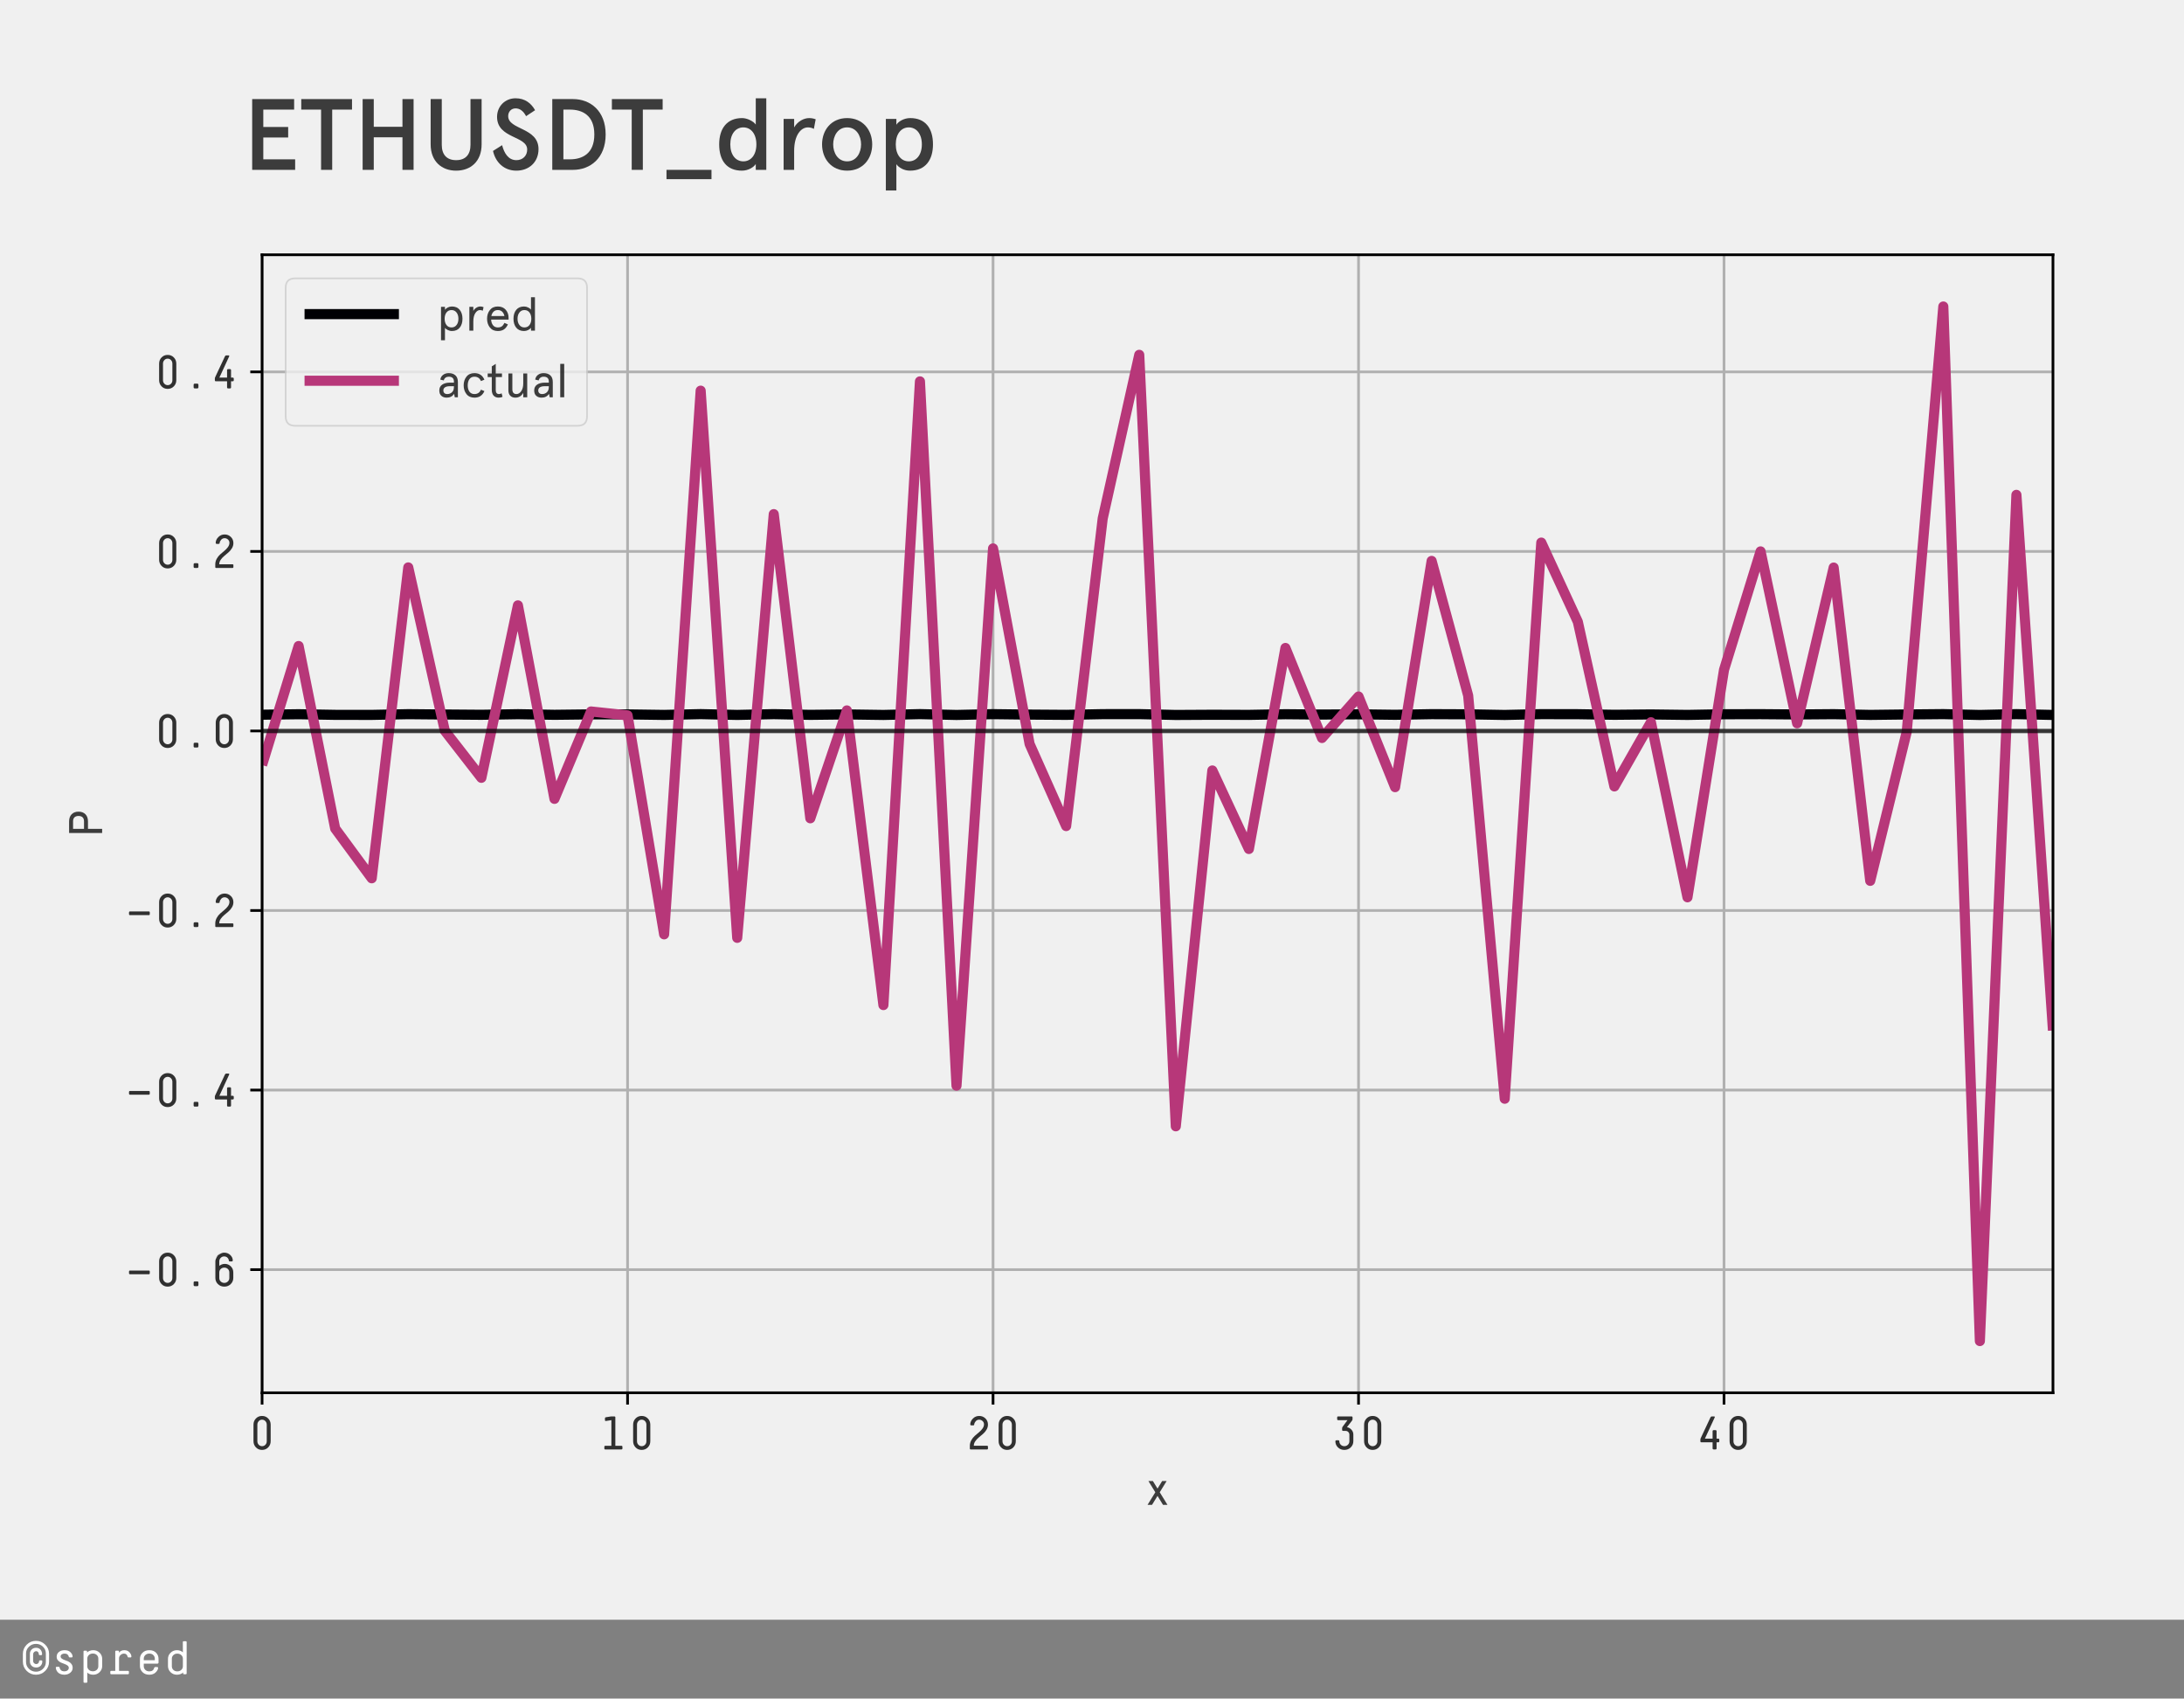
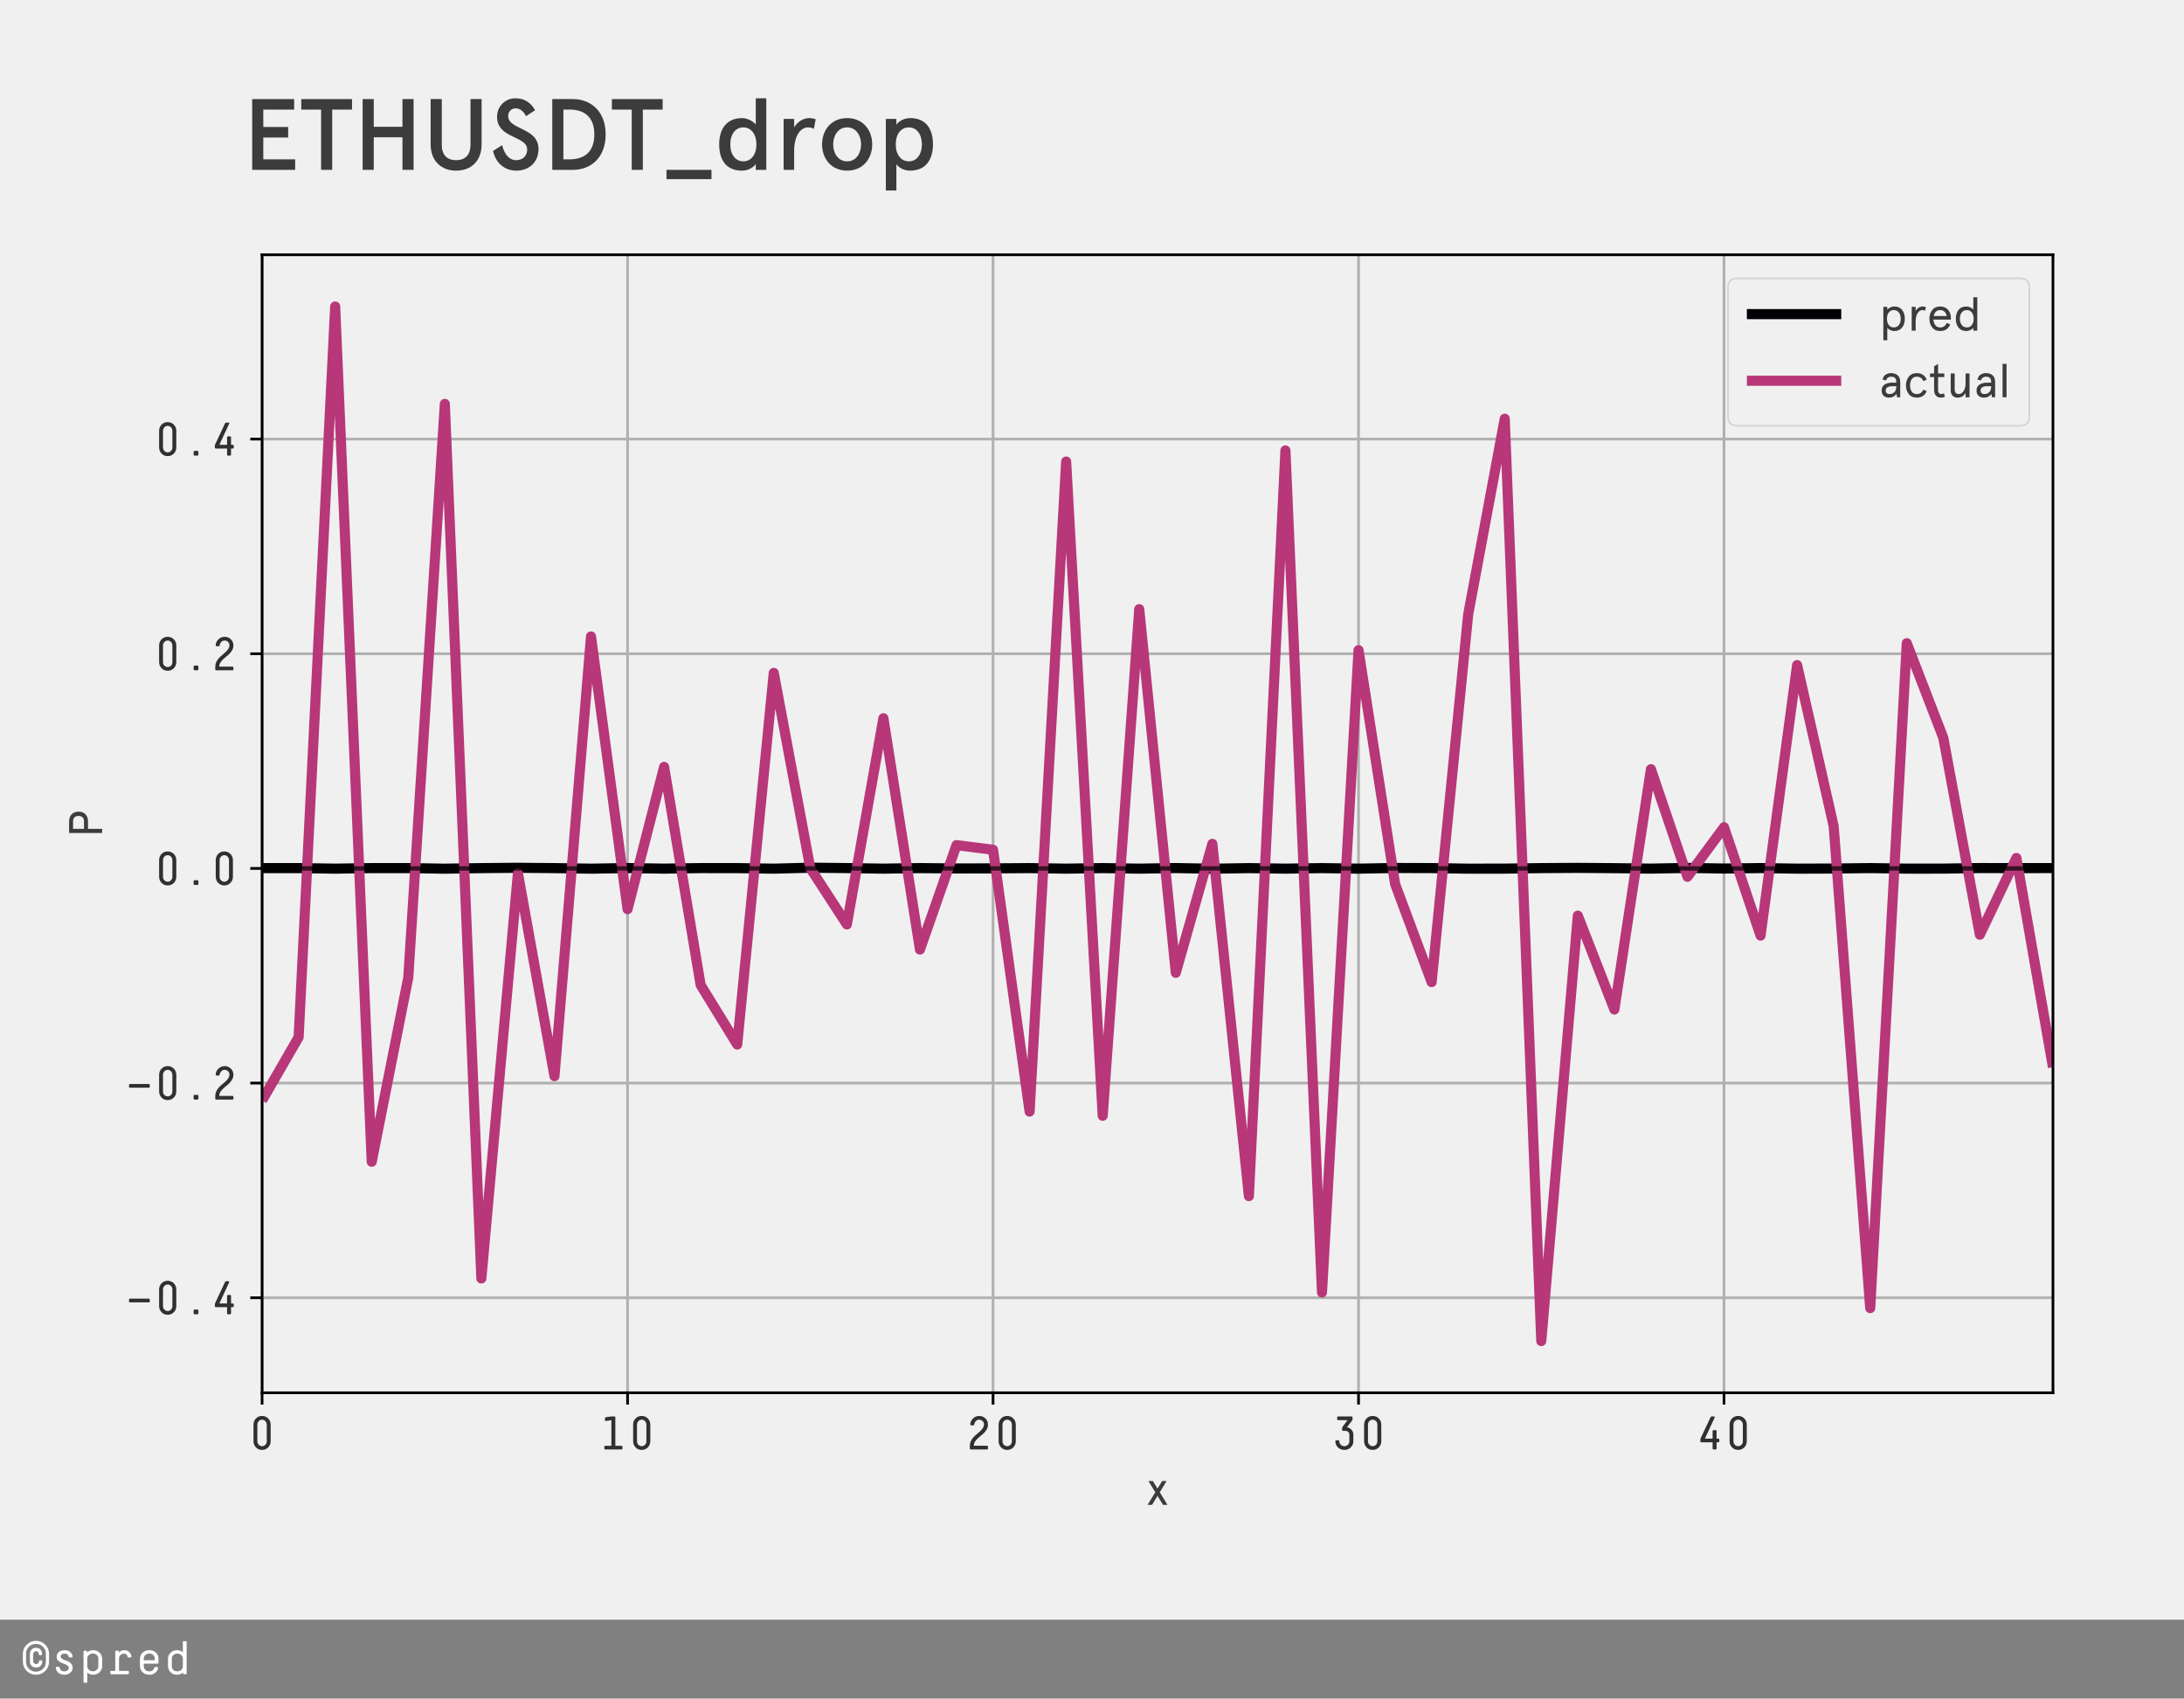
<svg xmlns="http://www.w3.org/2000/svg" xmlns:xlink="http://www.w3.org/1999/xlink" height="504pt" version="1.1" viewBox="0 0 648 504" width="648pt">
  <defs>
    <style type="text/css">
*{stroke-linecap:butt;stroke-linejoin:round;}
  </style>
  </defs>
  <g id="figure_1">
    <g id="patch_1">
      <path d="M 0 504  L 648 504  L 648 0  L 0 0  z " style="fill:#f0f0f0;" />
    </g>
    <g id="axes_1">
      <g id="patch_2">
        <path d="M 77.76 413.28  L 609.12 413.28  L 609.12 75.6  L 77.76 75.6  z " style="fill:#f0f0f0;" />
      </g>
      <g id="matplotlib.axis_1">
        <g id="xtick_1">
          <g id="line2d_1">
-             <path clip-path="url(#p28309e5e20)" d="M 77.76 413.28  L 77.76 75.6  " style="fill:none;stroke:#b0b0b0;stroke-linecap:square;stroke-width:0.8;" />
+             <path clip-path="url(#pb9cf8cd71c)" d="M 77.76 413.28  L 77.76 75.6  " style="fill:none;stroke:#b0b0b0;stroke-linecap:square;stroke-width:0.8;" />
          </g>
          <g id="line2d_2">
            <defs>
-               <path d="M 0 0  L 0 3.5  " id="m9f9076a6ee" style="stroke:#000000;stroke-width:0.8;" />
-             </defs>
-             <g>
-               <use style="stroke:#000000;stroke-width:0.8;" x="77.76" xlink:href="#m9f9076a6ee" y="413.28" />
+               <path d="M 0 0  L 0 3.5  " id="m54dac45109" style="stroke:#000000;stroke-width:0.8;" />
+             </defs>
+             <g>
+               <use style="stroke:#000000;stroke-width:0.8;" x="77.76" xlink:href="#m54dac45109" y="413.28" />
            </g>
          </g>
          <g id="text_1">
            <defs>
              <path d="M 48.203 52.594  L 48.203 17.406  Q 48.203 9.703 42.953 4.344  Q 37.703 -1 29.891 -1  Q 22.094 -1 16.938 4.391  Q 11.797 9.797 11.797 17.5  L 11.797 52.594  Q 11.797 60.297 16.938 65.641  Q 22.094 71 29.891 71  Q 37.703 71 42.953 65.641  Q 48.203 60.297 48.203 52.594  z M 39.906 17.297  L 39.906 52.5  Q 39.906 56.906 37 60  Q 34.094 63.094 29.906 63.094  Q 25.797 63.094 22.891 60  Q 20 56.906 20 52.5  L 20 17.406  Q 20 13 22.891 9.953  Q 25.797 6.906 30 6.906  Q 34.094 6.906 37 9.906  Q 39.906 12.906 39.906 17.297  z " id="DecimaMonoPro-48" />
            </defs>
            <g style="fill:#303030;" transform="translate(73.56 430.0931)scale(0.14 -0.14)">
              <use xlink:href="#DecimaMonoPro-48" />
            </g>
          </g>
        </g>
        <g id="xtick_2">
          <g id="line2d_3">
-             <path clip-path="url(#p28309e5e20)" d="M 186.201 413.28  L 186.201 75.6  " style="fill:none;stroke:#b0b0b0;stroke-linecap:square;stroke-width:0.8;" />
+             <path clip-path="url(#pb9cf8cd71c)" d="M 186.201 413.28  L 186.201 75.6  " style="fill:none;stroke:#b0b0b0;stroke-linecap:square;stroke-width:0.8;" />
          </g>
          <g id="line2d_4">
            <g>
-               <use style="stroke:#000000;stroke-width:0.8;" x="186.201" xlink:href="#m9f9076a6ee" y="413.28" />
+               <use style="stroke:#000000;stroke-width:0.8;" x="186.201" xlink:href="#m54dac45109" y="413.28" />
            </g>
          </g>
          <g id="text_2">
            <defs>
              <path d="M 13.906 68.203  L 25.203 70  L 32.297 70  Q 33 70 33.547 69.5  Q 34.094 69 34.094 68.203  L 34.094 7.703  L 47.297 7.703  Q 48 7.703 48.547 7.141  Q 49.094 6.594 49.094 5.906  L 49.094 1.797  Q 49.094 1 48.547 0.5  Q 48 0 47.297 0  L 12.594 0  Q 11.797 0 11.297 0.5  Q 10.797 1 10.797 1.797  L 10.797 5.906  Q 10.797 6.594 11.297 7.141  Q 11.797 7.703 12.594 7.703  L 25.703 7.703  L 25.703 62.094  L 14.703 60.406  L 14.406 60.406  Q 14 60.297 13.5 60.297  Q 12.094 60.297 12.094 62.094  L 12.094 66.297  Q 12.094 67.797 13.906 68.203  z " id="DecimaMonoPro-49" />
            </defs>
            <g style="fill:#303030;" transform="translate(177.8008 430.0931)scale(0.14 -0.14)">
              <use xlink:href="#DecimaMonoPro-49" />
              <use x="60" xlink:href="#DecimaMonoPro-48" />
            </g>
          </g>
        </g>
        <g id="xtick_3">
          <g id="line2d_5">
-             <path clip-path="url(#p28309e5e20)" d="M 294.642 413.28  L 294.642 75.6  " style="fill:none;stroke:#b0b0b0;stroke-linecap:square;stroke-width:0.8;" />
+             <path clip-path="url(#pb9cf8cd71c)" d="M 294.642 413.28  L 294.642 75.6  " style="fill:none;stroke:#b0b0b0;stroke-linecap:square;stroke-width:0.8;" />
          </g>
          <g id="line2d_6">
            <g>
-               <use style="stroke:#000000;stroke-width:0.8;" x="294.642" xlink:href="#m9f9076a6ee" y="413.28" />
+               <use style="stroke:#000000;stroke-width:0.8;" x="294.642" xlink:href="#m54dac45109" y="413.28" />
            </g>
          </g>
          <g id="text_3">
            <defs>
              <path d="M 11.703 53  Q 11.703 59.703 17.203 65.344  Q 22.703 71 30.594 71  Q 38.406 71 43.797 65.75  Q 49.203 60.5 49.203 52.703  Q 49.203 46.906 46.094 41.75  Q 43 36.594 38.594 32.844  Q 34.203 29.094 29.797 25.438  Q 25.406 21.797 22.297 17.297  Q 19.203 12.797 19.203 7.797  L 47.406 7.797  Q 48.203 7.797 48.703 7.297  Q 49.203 6.797 49.203 6  L 49.203 1.797  Q 49.203 1 48.703 0.5  Q 48.203 0 47.406 0  L 12.594 0  Q 11.797 0 11.297 0.5  Q 10.797 1 10.797 1.797  L 10.797 7.297  Q 10.797 13.906 13.891 19.453  Q 17 25 21.391 28.891  Q 25.797 32.797 30.188 36.391  Q 34.594 40 37.688 44.297  Q 40.797 48.594 40.797 53.297  Q 40.797 57.406 37.75 60.25  Q 34.703 63.094 30.5 63.094  Q 26.094 63.094 23.188 59.688  Q 20.297 56.297 20.094 53  Q 19.906 51 17.797 51  L 14 51  Q 12.906 51 12.297 51.594  Q 11.703 52.203 11.703 53  z " id="DecimaMonoPro-50" />
            </defs>
            <g style="fill:#303030;" transform="translate(286.2416 430.0931)scale(0.14 -0.14)">
              <use xlink:href="#DecimaMonoPro-50" />
              <use x="60" xlink:href="#DecimaMonoPro-48" />
            </g>
          </g>
        </g>
        <g id="xtick_4">
          <g id="line2d_7">
-             <path clip-path="url(#p28309e5e20)" d="M 403.082 413.28  L 403.082 75.6  " style="fill:none;stroke:#b0b0b0;stroke-linecap:square;stroke-width:0.8;" />
+             <path clip-path="url(#pb9cf8cd71c)" d="M 403.082 413.28  L 403.082 75.6  " style="fill:none;stroke:#b0b0b0;stroke-linecap:square;stroke-width:0.8;" />
          </g>
          <g id="line2d_8">
            <g>
-               <use style="stroke:#000000;stroke-width:0.8;" x="403.082" xlink:href="#m9f9076a6ee" y="413.28" />
+               <use style="stroke:#000000;stroke-width:0.8;" x="403.082" xlink:href="#m54dac45109" y="413.28" />
            </g>
          </g>
          <g id="text_4">
            <defs>
              <path d="M 46.203 61.094  L 35.406 47.094  Q 40.797 46.406 44.891 41.953  Q 49 37.5 49 31.5  L 49 17.5  Q 49 9.797 43.5 4.391  Q 38 -1 30 -1  Q 21.797 -1 16.344 4.344  Q 10.906 9.703 10.906 17.406  Q 10.906 18.203 11.5 18.797  Q 12.094 19.406 13.203 19.406  L 17 19.406  Q 19.094 19.406 19.297 17.406  Q 19.297 13 22.391 9.953  Q 25.5 6.906 30 6.906  Q 34.406 6.906 37.5 9.953  Q 40.594 13 40.594 17.406  L 40.594 31.406  Q 40.594 34.594 38.297 36.938  Q 36 39.297 32.703 39.297  L 27.406 39.297  Q 25.203 39.297 25.203 41.594  L 25.203 45  Q 25.203 46.703 26.297 48.203  L 36.594 62.094  L 16.906 62.094  Q 14.703 62.094 14.703 64.406  L 14.703 67.703  Q 14.703 70 16.906 70  L 45.094 70  Q 47.297 70 47.297 67.703  L 47.297 64.297  Q 47.297 62.594 46.203 61.094  z " id="DecimaMonoPro-51" />
            </defs>
            <g style="fill:#303030;" transform="translate(394.6824 430.0931)scale(0.14 -0.14)">
              <use xlink:href="#DecimaMonoPro-51" />
              <use x="60" xlink:href="#DecimaMonoPro-48" />
            </g>
          </g>
        </g>
        <g id="xtick_5">
          <g id="line2d_9">
-             <path clip-path="url(#p28309e5e20)" d="M 511.523 413.28  L 511.523 75.6  " style="fill:none;stroke:#b0b0b0;stroke-linecap:square;stroke-width:0.8;" />
+             <path clip-path="url(#pb9cf8cd71c)" d="M 511.523 413.28  L 511.523 75.6  " style="fill:none;stroke:#b0b0b0;stroke-linecap:square;stroke-width:0.8;" />
          </g>
          <g id="line2d_10">
            <g>
-               <use style="stroke:#000000;stroke-width:0.8;" x="511.523" xlink:href="#m9f9076a6ee" y="413.28" />
+               <use style="stroke:#000000;stroke-width:0.8;" x="511.523" xlink:href="#m54dac45109" y="413.28" />
            </g>
          </g>
          <g id="text_5">
            <defs>
              <path d="M 40.094 67.5  L 19.5 22.906  L 35.797 22.906  L 35.797 38.906  Q 35.797 39.703 36.391 40.297  Q 37 40.906 38.094 40.906  L 42.203 40.906  Q 43 40.906 43.594 40.25  Q 44.203 39.594 44.203 38.906  L 44.203 22.906  L 48 22.906  Q 48.797 22.906 49.391 22.297  Q 50 21.703 50 20.594  L 50 17.406  Q 50 16.297 49.391 15.688  Q 48.797 15.094 48 15.094  L 44.203 15.094  L 44.203 2  Q 44.203 1.203 43.594 0.594  Q 43 0 42.203 0  L 38.094 0  Q 37 0 36.391 0.594  Q 35.797 1.203 35.797 2  L 35.797 15.094  L 12.094 15.094  Q 9.906 15.094 9.906 17.406  L 9.906 21.297  Q 9.906 22.5 11 24.703  L 31.297 68  Q 32.297 70 34 70  L 38.797 70  Q 40.5 70 40.5 68.797  Q 40.5 68.5 40.094 67.5  z " id="DecimaMonoPro-52" />
            </defs>
            <g style="fill:#303030;" transform="translate(503.1233 430.0931)scale(0.14 -0.14)">
              <use xlink:href="#DecimaMonoPro-52" />
              <use x="60" xlink:href="#DecimaMonoPro-48" />
            </g>
          </g>
        </g>
        <g id="text_6">
          <defs>
            <path d="M 3.594 50.406  L 13.094 50.406  L 22.906 34.406  L 32.703 50.406  L 42.203 50.406  L 27.594 26.594  L 44 0  L 34.5 0  L 22.906 18.906  L 11.297 0  L 1.797 0  L 18.203 26.594  z " id="Apercu-120" />
          </defs>
          <g style="opacity:0.75;" transform="translate(340.2342 446.5247)scale(0.14 -0.14)">
            <use xlink:href="#Apercu-120" />
          </g>
        </g>
      </g>
      <g id="matplotlib.axis_2">
        <g id="ytick_1">
          <g id="line2d_11">
-             <path clip-path="url(#p28309e5e20)" d="M 77.76 376.733  L 609.12 376.733  " style="fill:none;stroke:#b0b0b0;stroke-linecap:square;stroke-width:0.8;" />
+             <path clip-path="url(#pb9cf8cd71c)" d="M 77.76 385.079  L 609.12 385.079  " style="fill:none;stroke:#b0b0b0;stroke-linecap:square;stroke-width:0.8;" />
          </g>
          <g id="line2d_12">
            <defs>
-               <path d="M 0 0  L -3.5 0  " id="m97fcefe514" style="stroke:#000000;stroke-width:0.8;" />
-             </defs>
-             <g>
-               <use style="stroke:#000000;stroke-width:0.8;" x="77.76" xlink:href="#m97fcefe514" y="376.733" />
+               <path d="M 0 0  L -3.5 0  " id="mb2671eb102" style="stroke:#000000;stroke-width:0.8;" />
+             </defs>
+             <g>
+               <use style="stroke:#000000;stroke-width:0.8;" x="77.76" xlink:href="#mb2671eb102" y="385.079" />
            </g>
          </g>
          <g id="text_7">
            <defs>
              <path d="M 50.203 25.297  L 9.797 25.297  Q 9 25.297 8.5 25.844  Q 8 26.406 8 27.094  L 8 31.297  Q 8 32 8.5 32.547  Q 9 33.094 9.797 33.094  L 50.203 33.094  Q 51 33.094 51.5 32.547  Q 52 32 52 31.297  L 52 27.094  Q 52 26.406 51.5 25.844  Q 51 25.297 50.203 25.297  z " id="DecimaMonoPro-8722" />
              <path d="M 35.094 7.5  L 35.094 2.594  Q 35.094 0 32.5 0  L 27.5 0  Q 24.906 0 24.906 2.594  L 24.906 7.5  Q 24.906 10.094 27.5 10.094  L 32.5 10.094  Q 35.094 10.094 35.094 7.5  z " id="DecimaMonoPro-46" />
-               <path d="M 11 60.203  Q 21.594 71 29.5 71  Q 37.406 71 42.656 65.953  Q 47.906 60.906 47.906 54.406  Q 47.906 53.594 47.297 53  Q 46.703 52.406 45.594 52.406  L 41.797 52.406  Q 39.703 52.406 39.5 54.406  Q 39.297 57.594 36.641 60.297  Q 34 63 29.5 63  Q 25.203 63 22.25 59.891  Q 19.297 56.797 19.297 52.406  L 19.297 42.797  Q 19.703 43.297 20.594 44.047  Q 21.5 44.797 24.547 46  Q 27.594 47.203 31 47.203  Q 38.406 47.203 43.703 42  Q 49 36.797 49 28.906  L 49 17.5  Q 49 9.797 43.547 4.391  Q 38.094 -1 30 -1  Q 21.906 -1 16.453 4.344  Q 11 9.703 11 17.406  L 11 52.5  Q 11 60.203 21.594 71  z M 30 39.297  Q 25.406 39.297 22.344 36.391  Q 19.297 33.5 19.297 28.797  L 19.297 17.297  Q 19.297 12.906 22.391 9.906  Q 25.5 6.906 30 6.906  Q 34.406 6.906 37.5 9.953  Q 40.594 13 40.594 17.406  L 40.594 28.797  Q 40.594 33.406 37.547 36.344  Q 34.5 39.297 30 39.297  z " id="DecimaMonoPro-54" />
-             </defs>
-             <g style="fill:#303030;" transform="translate(37.16 381.64)scale(0.14 -0.14)">
+             </defs>
+             <g style="fill:#303030;" transform="translate(37.16 389.9851)scale(0.14 -0.14)">
              <use xlink:href="#DecimaMonoPro-8722" />
              <use x="60" xlink:href="#DecimaMonoPro-48" />
              <use x="120" xlink:href="#DecimaMonoPro-46" />
-               <use x="180" xlink:href="#DecimaMonoPro-54" />
+               <use x="180" xlink:href="#DecimaMonoPro-52" />
            </g>
          </g>
        </g>
        <g id="ytick_2">
          <g id="line2d_13">
-             <path clip-path="url(#p28309e5e20)" d="M 77.76 323.456  L 609.12 323.456  " style="fill:none;stroke:#b0b0b0;stroke-linecap:square;stroke-width:0.8;" />
+             <path clip-path="url(#pb9cf8cd71c)" d="M 77.76 321.382  L 609.12 321.382  " style="fill:none;stroke:#b0b0b0;stroke-linecap:square;stroke-width:0.8;" />
          </g>
          <g id="line2d_14">
            <g>
-               <use style="stroke:#000000;stroke-width:0.8;" x="77.76" xlink:href="#m97fcefe514" y="323.456" />
+               <use style="stroke:#000000;stroke-width:0.8;" x="77.76" xlink:href="#mb2671eb102" y="321.382" />
            </g>
          </g>
          <g id="text_8">
-             <g style="fill:#303030;" transform="translate(37.16 328.3626)scale(0.14 -0.14)">
+             <g style="fill:#303030;" transform="translate(37.16 326.2887)scale(0.14 -0.14)">
              <use xlink:href="#DecimaMonoPro-8722" />
              <use x="60" xlink:href="#DecimaMonoPro-48" />
              <use x="120" xlink:href="#DecimaMonoPro-46" />
-               <use x="180" xlink:href="#DecimaMonoPro-52" />
+               <use x="180" xlink:href="#DecimaMonoPro-50" />
            </g>
          </g>
        </g>
        <g id="ytick_3">
          <g id="line2d_15">
-             <path clip-path="url(#p28309e5e20)" d="M 77.76 270.179  L 609.12 270.179  " style="fill:none;stroke:#b0b0b0;stroke-linecap:square;stroke-width:0.8;" />
+             <path clip-path="url(#pb9cf8cd71c)" d="M 77.76 257.686  L 609.12 257.686  " style="fill:none;stroke:#b0b0b0;stroke-linecap:square;stroke-width:0.8;" />
          </g>
          <g id="line2d_16">
            <g>
-               <use style="stroke:#000000;stroke-width:0.8;" x="77.76" xlink:href="#m97fcefe514" y="270.179" />
+               <use style="stroke:#000000;stroke-width:0.8;" x="77.76" xlink:href="#mb2671eb102" y="257.686" />
            </g>
          </g>
          <g id="text_9">
-             <g style="fill:#303030;" transform="translate(37.16 275.0851)scale(0.14 -0.14)">
-               <use xlink:href="#DecimaMonoPro-8722" />
-               <use x="60" xlink:href="#DecimaMonoPro-48" />
-               <use x="120" xlink:href="#DecimaMonoPro-46" />
-               <use x="180" xlink:href="#DecimaMonoPro-50" />
-             </g>
-           </g>
-         </g>
-         <g id="ytick_4">
-           <g id="line2d_17">
-             <path clip-path="url(#p28309e5e20)" d="M 77.76 216.901  L 609.12 216.901  " style="fill:none;stroke:#b0b0b0;stroke-linecap:square;stroke-width:0.8;" />
-           </g>
-           <g id="line2d_18">
-             <g>
-               <use style="stroke:#000000;stroke-width:0.8;" x="77.76" xlink:href="#m97fcefe514" y="216.901" />
-             </g>
-           </g>
-           <g id="text_10">
-             <g style="fill:#303030;" transform="translate(45.56 221.8076)scale(0.14 -0.14)">
+             <g style="fill:#303030;" transform="translate(45.56 262.5923)scale(0.14 -0.14)">
              <use xlink:href="#DecimaMonoPro-48" />
              <use x="60" xlink:href="#DecimaMonoPro-46" />
              <use x="120" xlink:href="#DecimaMonoPro-48" />
            </g>
          </g>
        </g>
-         <g id="ytick_5">
-           <g id="line2d_19">
-             <path clip-path="url(#p28309e5e20)" d="M 77.76 163.624  L 609.12 163.624  " style="fill:none;stroke:#b0b0b0;stroke-linecap:square;stroke-width:0.8;" />
-           </g>
-           <g id="line2d_20">
-             <g>
-               <use style="stroke:#000000;stroke-width:0.8;" x="77.76" xlink:href="#m97fcefe514" y="163.624" />
-             </g>
-           </g>
-           <g id="text_11">
-             <g style="fill:#303030;" transform="translate(45.56 168.5302)scale(0.14 -0.14)">
+         <g id="ytick_4">
+           <g id="line2d_17">
+             <path clip-path="url(#pb9cf8cd71c)" d="M 77.76 193.989  L 609.12 193.989  " style="fill:none;stroke:#b0b0b0;stroke-linecap:square;stroke-width:0.8;" />
+           </g>
+           <g id="line2d_18">
+             <g>
+               <use style="stroke:#000000;stroke-width:0.8;" x="77.76" xlink:href="#mb2671eb102" y="193.989" />
+             </g>
+           </g>
+           <g id="text_10">
+             <g style="fill:#303030;" transform="translate(45.56 198.8959)scale(0.14 -0.14)">
              <use xlink:href="#DecimaMonoPro-48" />
              <use x="60" xlink:href="#DecimaMonoPro-46" />
              <use x="120" xlink:href="#DecimaMonoPro-50" />
            </g>
          </g>
        </g>
-         <g id="ytick_6">
-           <g id="line2d_21">
-             <path clip-path="url(#p28309e5e20)" d="M 77.76 110.346  L 609.12 110.346  " style="fill:none;stroke:#b0b0b0;stroke-linecap:square;stroke-width:0.8;" />
-           </g>
-           <g id="line2d_22">
-             <g>
-               <use style="stroke:#000000;stroke-width:0.8;" x="77.76" xlink:href="#m97fcefe514" y="110.346" />
-             </g>
-           </g>
-           <g id="text_12">
-             <g style="fill:#303030;" transform="translate(45.56 115.2527)scale(0.14 -0.14)">
+         <g id="ytick_5">
+           <g id="line2d_19">
+             <path clip-path="url(#pb9cf8cd71c)" d="M 77.76 130.293  L 609.12 130.293  " style="fill:none;stroke:#b0b0b0;stroke-linecap:square;stroke-width:0.8;" />
+           </g>
+           <g id="line2d_20">
+             <g>
+               <use style="stroke:#000000;stroke-width:0.8;" x="77.76" xlink:href="#mb2671eb102" y="130.293" />
+             </g>
+           </g>
+           <g id="text_11">
+             <g style="fill:#303030;" transform="translate(45.56 135.1995)scale(0.14 -0.14)">
              <use xlink:href="#DecimaMonoPro-48" />
              <use x="60" xlink:href="#DecimaMonoPro-46" />
              <use x="120" xlink:href="#DecimaMonoPro-52" />
            </g>
          </g>
        </g>
-         <g id="text_13">
+         <g id="text_12">
          <defs>
            <path d="M 34.094 30  L 18.5 30  L 18.5 0  L 9.703 0  L 9.703 70  L 34.094 70  Q 43.906 70 49.406 64.594  Q 54.906 59.203 54.906 50  Q 54.906 40.797 49.406 35.391  Q 43.906 30 34.094 30  z M 34.594 38.406  Q 40 38.406 42.891 41.406  Q 45.797 44.406 45.797 50  Q 45.797 55.594 42.891 58.594  Q 40 61.594 34.594 61.594  L 18.5 61.594  L 18.5 38.406  z " id="Apercu-80" />
          </defs>
          <g style="opacity:0.75;" transform="translate(30.30313 248.5284)rotate(-90)scale(0.14 -0.14)">
            <use xlink:href="#Apercu-80" />
          </g>
        </g>
      </g>
+       <g id="line2d_21">
+         <path clip-path="url(#pb9cf8cd71c)" d="M 77.76 257.59  L 88.604 257.59  L 99.448 257.755  L 110.292 257.59  L 121.136 257.589  L 131.98 257.762  L 142.824 257.595  L 153.669 257.496  L 164.513 257.593  L 175.357 257.761  L 186.201 257.583  L 197.045 257.75  L 207.889 257.587  L 218.733 257.593  L 229.577 257.76  L 240.421 257.472  L 251.265 257.584  L 262.109 257.752  L 272.953 257.589  L 283.798 257.697  L 294.642 257.674  L 305.486 257.59  L 316.33 257.758  L 327.174 257.589  L 338.018 257.755  L 348.862 257.576  L 359.706 257.78  L 370.55 257.592  L 381.394 257.756  L 392.238 257.593  L 403.082 257.756  L 413.927 257.556  L 424.771 257.588  L 435.615 257.759  L 446.459 257.745  L 457.303 257.591  L 468.147 257.526  L 478.991 257.607  L 489.835 257.745  L 500.679 257.537  L 511.523 257.72  L 522.367 257.582  L 533.211 257.754  L 544.056 257.719  L 554.9 257.587  L 565.744 257.75  L 576.588 257.741  L 587.432 257.576  L 598.276 257.598  L 609.12 257.582  " style="fill:none;stroke:#000004;stroke-width:3;" />
+       </g>
+       <g id="line2d_22">
+         <path clip-path="url(#pb9cf8cd71c)" d="M 77.76 326.542  L 88.604 307.765  L 99.448 90.949  L 110.292 344.73  L 121.136 290.074  L 131.98 119.854  L 142.824 379.363  L 153.669 259.097  L 164.513 319.334  L 175.357 188.854  L 186.201 269.778  L 197.045 227.548  L 207.889 292.304  L 218.733 309.945  L 229.577 199.665  L 240.421 257.609  L 251.265 274.301  L 262.109 213.121  L 272.953 281.767  L 283.798 250.773  L 294.642 252.147  L 305.486 329.829  L 316.33 136.958  L 327.174 331.074  L 338.018 180.761  L 348.862 288.661  L 359.706 250.394  L 370.55 354.923  L 381.394 133.665  L 392.238 383.518  L 403.082 192.925  L 413.927 262.293  L 424.771 291.423  L 435.615 182.317  L 446.459 124.244  L 457.303 397.931  L 468.147 271.698  L 478.991 299.551  L 489.835 228.239  L 500.679 260.173  L 511.523 245.46  L 522.367 277.618  L 533.211 197.355  L 544.056 245.149  L 554.9 388.155  L 565.744 190.854  L 576.588 218.947  L 587.432 277.353  L 598.276 254.586  L 609.12 316.688  " style="fill:none;stroke:#b73779;stroke-width:3;" />
+       </g>
      <g id="line2d_23">
-         <path clip-path="url(#p28309e5e20)" d="M 77.76 212.074  L 88.604 211.934  L 99.448 212.117  L 110.292 212.129  L 121.136 211.917  L 131.98 212.015  L 142.824 212.097  L 153.669 211.923  L 164.513 212.104  L 175.357 211.981  L 186.201 211.987  L 197.045 212.136  L 207.889 211.904  L 218.733 212.138  L 229.577 211.91  L 240.421 212.117  L 251.265 211.992  L 262.109 212.144  L 272.953 211.902  L 283.798 212.147  L 294.642 211.913  L 305.486 212.043  L 316.33 212.118  L 327.174 211.91  L 338.018 211.901  L 348.862 212.149  L 359.706 212.09  L 370.55 212.125  L 381.394 211.932  L 392.238 212.031  L 403.082 211.962  L 413.927 212.098  L 424.771 211.914  L 435.615 211.959  L 446.459 212.147  L 457.303 211.912  L 468.147 211.926  L 478.991 212.098  L 489.835 211.999  L 500.679 212.133  L 511.523 211.943  L 522.367 211.915  L 533.211 212.001  L 544.056 211.918  L 554.9 212.131  L 565.744 212.003  L 576.588 211.903  L 587.432 212.151  L 598.276 211.908  L 609.12 212.143  " style="fill:none;stroke:#000004;stroke-width:3;" />
-       </g>
-       <g id="line2d_24">
-         <path clip-path="url(#p28309e5e20)" d="M 77.76 227.015  L 88.604 191.693  L 99.448 245.857  L 110.292 260.612  L 121.136 168.371  L 131.98 216.837  L 142.824 230.799  L 153.669 179.626  L 164.513 237.043  L 175.357 211.119  L 186.201 212.268  L 197.045 277.244  L 207.889 115.921  L 218.733 278.285  L 229.577 152.559  L 240.421 242.81  L 251.265 210.802  L 262.109 298.233  L 272.953 113.167  L 283.798 322.15  L 294.642 162.733  L 305.486 220.755  L 316.33 245.12  L 327.174 153.86  L 338.018 105.286  L 348.862 334.206  L 359.706 228.621  L 370.55 251.918  L 381.394 192.271  L 392.238 218.982  L 403.082 206.675  L 413.927 233.573  L 424.771 166.439  L 435.615 206.415  L 446.459 326.029  L 457.303 161.001  L 468.147 184.499  L 478.991 233.351  L 489.835 214.308  L 500.679 266.252  L 511.523 198.751  L 522.367 163.616  L 533.211 214.626  L 544.056 168.412  L 554.9 261.371  L 565.744 217.105  L 576.588 90.949  L 587.432 397.931  L 598.276 146.838  L 609.12 305.775  " style="fill:none;stroke:#b73779;stroke-width:3;" />
-       </g>
-       <g id="line2d_25">
-         <path clip-path="url(#p28309e5e20)" d="M 77.76 216.901  L 609.12 216.901  " style="fill:none;stroke:#000000;stroke-opacity:0.7;stroke-width:1.3;" />
+         <path clip-path="url(#pb9cf8cd71c)" d="M 77.76 257.686  L 609.12 257.686  " style="fill:none;stroke:#000000;stroke-opacity:0.7;stroke-width:1.3;" />
      </g>
      <g id="patch_3">
        <path d="M 77.76 413.28  L 77.76 75.6  " style="fill:none;stroke:#000000;stroke-linecap:square;stroke-linejoin:miter;stroke-width:0.8;" />
      </g>
      <g id="patch_4">
        <path d="M 609.12 413.28  L 609.12 75.6  " style="fill:none;stroke:#000000;stroke-linecap:square;stroke-linejoin:miter;stroke-width:0.8;" />
      </g>
      <g id="patch_5">
        <path d="M 77.76 413.28  L 609.12 413.28  " style="fill:none;stroke:#000000;stroke-linecap:square;stroke-linejoin:miter;stroke-width:0.8;" />
      </g>
      <g id="patch_6">
        <path d="M 77.76 75.6  L 609.12 75.6  " style="fill:none;stroke:#000000;stroke-linecap:square;stroke-linejoin:miter;stroke-width:0.8;" />
      </g>
      <g id="patch_7">
        <path d="M 0 504  L 648 504  L 648 480.623  L 0 480.623  z " style="fill:#808080;" />
      </g>
-       <g id="text_14">
+       <g id="text_13">
        <defs>
          <path d="M 50.906 25.906  L 50.906 44  Q 50.906 52.406 44.75 58.406  Q 38.594 64.406 30 64.406  Q 21.297 64.406 15.094 58.406  Q 8.906 52.406 8.906 44  L 8.906 25.906  Q 8.906 17.5 15.094 11.453  Q 21.297 5.406 30 5.406  Q 38.594 5.406 44.75 11.453  Q 50.906 17.5 50.906 25.906  z M 57.703 43.203  L 57.703 26.594  Q 57.703 15.203 49.594 7.094  Q 41.5 -1 30 -1  Q 18.406 -1 10.297 7.094  Q 2.203 15.203 2.203 26.594  L 2.203 43.203  Q 2.203 54.594 10.297 62.688  Q 18.406 70.797 30 70.797  Q 41.5 70.797 49.594 62.688  Q 57.703 54.594 57.703 43.203  z M 38.594 29.406  L 41.406 29.406  Q 42.406 29.406 42.906 28.844  Q 43.406 28.297 43.406 27.594  Q 43.406 21.594 39.797 17.938  Q 36.203 14.297 30.406 14.297  Q 24.406 14.297 20.75 17.938  Q 17.094 21.594 17.094 27.094  L 17.094 43.406  Q 17.094 48.703 20.75 52.391  Q 24.406 56.094 30.406 56.094  Q 35.906 56.094 39.406 52.25  Q 42.906 48.406 42.906 42.297  Q 42.906 41.594 42.406 41.047  Q 41.906 40.5 40.906 40.5  L 38.094 40.5  Q 37.094 40.5 36.547 41.047  Q 36 41.594 36 42.297  Q 36 45.203 34.391 47.047  Q 32.797 48.906 30.406 48.906  Q 27.703 48.906 25.797 46.906  Q 23.906 44.906 23.906 42.203  L 23.906 28.203  Q 23.906 25.594 25.797 23.594  Q 27.703 21.594 30.406 21.594  Q 32.906 21.594 34.703 23.188  Q 36.5 24.797 36.5 27.594  Q 36.5 28.297 37.047 28.844  Q 37.594 29.406 38.594 29.406  z " id="DecimaMonoPro-169" />
          <path d="M 30.094 -1  Q 25.297 -1 21.547 0.594  Q 17.797 2.203 15.844 4.594  Q 13.906 7 12.953 9.391  Q 12 11.797 12 14  Q 12 14.797 12.5 15.297  Q 13 15.797 13.797 15.797  L 18.297 15.797  Q 19.906 15.797 20.094 14.094  Q 20.406 11.203 22.797 8.703  Q 25.203 6.203 30.094 6.203  Q 34.297 6.203 36.891 8.297  Q 39.5 10.406 39.5 13.594  Q 39.5 16.5 36.844 18.5  Q 34.203 20.5 30.391 21.844  Q 26.594 23.203 22.844 24.797  Q 19.094 26.406 16.438 29.5  Q 13.797 32.594 13.797 37.094  Q 13.797 43.297 18.438 47.141  Q 23.094 51 30.703 51  Q 38.906 51 43.25 46.5  Q 47.594 42 47.594 37.5  Q 47.594 36.797 47.094 36.25  Q 46.594 35.703 45.797 35.703  L 41.203 35.703  Q 39.703 35.703 39.406 37.406  Q 38.906 40 36.75 41.891  Q 34.594 43.797 30.703 43.797  Q 26.906 43.797 24.547 42.094  Q 22.203 40.406 22.203 37.703  Q 22.203 35 24.844 33.094  Q 27.5 31.203 31.25 29.891  Q 35 28.594 38.703 26.938  Q 42.406 25.297 45.047 21.844  Q 47.703 18.406 47.703 13.406  Q 47.703 7.406 42.594 3.203  Q 37.5 -1 30.094 -1  z " id="DecimaMonoPro-115" />
          <path d="M 42.094 17.094  L 42.094 33.094  Q 42.094 37.703 38.844 40.797  Q 35.594 43.906 30.5 43.906  Q 25.406 43.906 22.047 40.75  Q 18.703 37.594 18.703 33  L 18.703 17.094  Q 18.703 12.5 22.047 9.391  Q 25.406 6.297 30.5 6.297  Q 35.594 6.297 38.844 9.391  Q 42.094 12.5 42.094 17.094  z M 18.703 3.703  L 18.797 -16.203  Q 18.797 -18 16.5 -18  L 13 -18  Q 10.703 -18 10.703 -16.203  L 10.703 48.203  Q 10.703 50 13 50  L 15.906 50  Q 18.203 50 18.203 48.203  L 18.203 45.906  Q 18.594 46.5 19.5 47.344  Q 20.406 48.203 23.75 49.594  Q 27.094 51 31.297 51  Q 39.297 51 44.797 45.641  Q 50.297 40.297 50.297 32.594  L 50.297 17.406  Q 50.297 9.797 44.75 4.391  Q 39.203 -1 31.297 -1  Q 27.406 -1 24.25 0.203  Q 21.094 1.406 19.906 2.594  z " id="DecimaMonoPro-112" />
          <path d="M 37.203 51  Q 44.094 51 48.141 46.453  Q 52.203 41.906 52.203 37.5  Q 52.203 35.703 50.5 35.703  L 45.906 35.703  Q 44.297 35.703 44.094 37.406  Q 43.797 39.797 41.75 41.797  Q 39.703 43.797 36.594 43.797  Q 32.406 43.797 29.203 40.797  Q 26 37.797 26 34  L 26 7.203  L 45.094 7.203  Q 45.797 7.203 46.344 6.703  Q 46.906 6.203 46.906 5.406  L 46.906 1.797  Q 46.906 1 46.344 0.5  Q 45.797 0 45.094 0  L 9.297 0  Q 8.594 0 8.047 0.5  Q 7.5 1 7.5 1.797  L 7.5 5.406  Q 7.5 6.203 8.047 6.703  Q 8.594 7.203 9.297 7.203  L 18 7.203  L 18 48.203  Q 18 50 20.297 50  L 23.5 50  Q 25.797 50 25.797 48.203  L 25.797 45.703  Q 29.797 51 37.203 51  z " id="DecimaMonoPro-114" />
          <path d="M 48.797 13.5  Q 48.797 9.094 43.75 4.047  Q 38.703 -1 30.203 -1  Q 21.203 -1 15.75 4.453  Q 10.297 9.906 10.297 17.5  L 10.297 32.703  Q 10.297 40.203 15.75 45.594  Q 21.203 51 30.203 51  Q 39.203 51 44.453 45.594  Q 49.703 40.203 49.703 32.703  L 49.703 24.797  Q 49.703 23.797 49.047 23.141  Q 48.406 22.5 47.406 22.5  L 18.406 22.5  L 18.406 17  Q 18.406 12.5 21.656 9.297  Q 24.906 6.094 30.203 6.094  Q 38.5 6.094 40.594 13.594  Q 41.094 15.297 42.406 15.297  L 47 15.297  Q 47.797 15.297 48.297 14.75  Q 48.797 14.203 48.797 13.5  z M 18.406 33  L 18.406 29.703  L 41.797 29.703  L 41.797 33  Q 41.797 37.5 38.641 40.641  Q 35.5 43.797 30.203 43.797  Q 24.906 43.797 21.656 40.641  Q 18.406 37.5 18.406 33  z " id="DecimaMonoPro-101" />
          <path d="M 17.906 32.906  L 17.906 16.906  Q 17.906 12.297 21.156 9.188  Q 24.406 6.094 29.5 6.094  Q 34.594 6.094 37.938 9.25  Q 41.297 12.406 41.297 17  L 41.297 32.906  Q 41.297 37.5 37.938 40.594  Q 34.594 43.703 29.5 43.703  Q 24.406 43.703 21.156 40.594  Q 17.906 37.5 17.906 32.906  z M 41.297 46.297  L 41.203 68.203  Q 41.203 70 43.5 70  L 47 70  Q 49.297 70 49.297 68.203  L 49.297 1.797  Q 49.297 0 47 0  L 44.094 0  Q 41.797 0 41.797 1.797  L 41.797 4.094  Q 41.406 3.5 40.5 2.641  Q 39.594 1.797 36.25 0.391  Q 32.906 -1 28.703 -1  Q 20.703 -1 15.203 4.344  Q 9.703 9.703 9.703 17.406  L 9.703 32.594  Q 9.703 40.203 15.25 45.594  Q 20.797 51 28.703 51  Q 32.594 51 35.75 49.797  Q 38.906 48.594 40.094 47.406  z " id="DecimaMonoPro-100" />
        </defs>
        <g style="fill:#ffffff;" transform="translate(6.48 496.8)scale(0.14 -0.14)">
          <use xlink:href="#DecimaMonoPro-169" />
          <use x="60" xlink:href="#DecimaMonoPro-115" />
          <use x="120" xlink:href="#DecimaMonoPro-112" />
          <use x="180" xlink:href="#DecimaMonoPro-114" />
          <use x="240" xlink:href="#DecimaMonoPro-101" />
          <use x="300" xlink:href="#DecimaMonoPro-100" />
        </g>
      </g>
-       <g id="text_15">
+       <g id="text_14">
        <defs>
          <path d="M 9.406 70  L 9.406 0  L 51.906 0  L 51.906 10.406  L 20.406 10.406  L 20.406 32  L 45 32  L 45 42.406  L 20.406 42.406  L 20.406 59.594  L 50.906 59.594  L 50.906 70  z " id="ApercuPro-Medium-69" />
          <path d="M 1.094 59.594  L 20.703 59.594  L 20.703 0  L 31.703 0  L 31.703 59.594  L 51.297 59.594  L 51.297 70  L 1.094 70  z " id="ApercuPro-Medium-84" />
          <path d="M 9.406 0  L 20.406 0  L 20.406 32.203  L 48.797 32.203  L 48.797 0  L 59.797 0  L 59.797 70  L 48.797 70  L 48.797 42.594  L 20.406 42.594  L 20.406 70  L 9.406 70  z " id="ApercuPro-Medium-72" />
          <path d="M 7.5 25.203  C 7.5 8.406 18.406 -0.797 32.703 -0.797  C 47 -0.797 57.906 8.297 57.906 25.203  L 57.906 70  L 46.906 70  L 46.906 24.703  C 46.906 15.203 42.094 9.594 32.703 9.594  C 23.297 9.594 18.5 15.203 18.5 24.703  L 18.5 70  L 7.5 70  z " id="ApercuPro-Medium-85" />
          <path d="M 45.406 59  C 41.703 65.594 35.703 70.797 26.094 70.797  C 15.906 70.797 7.797 63 7.797 52.406  C 7.797 30.797 37.594 33.797 37.594 20.094  C 37.594 13.906 33.203 9.594 26.906 9.594  C 18.906 9.594 14.797 16.594 12.797 24.406  L 3.797 18.703  C 6.297 7.5 14.594 -0.797 26.906 -0.797  C 39.5 -0.797 48.797 7.703 48.797 20.5  C 48.797 42.094 18.797 39.406 18.797 53.203  C 18.797 57.297 21.594 60.797 26.094 60.797  C 30.203 60.797 33.703 58.406 36.5 53.094  z " id="ApercuPro-Medium-83" />
          <path d="M 9.406 70  L 9.406 0  L 30 0  C 46.797 0 62.203 11.406 62.203 35  C 62.203 58.594 46.797 70 30 70  z M 26.797 59.594  C 39 59.594 51 54.094 51 35  C 51 15.906 39 10.406 26.797 10.406  L 20.406 10.406  L 20.406 59.594  z " id="ApercuPro-Medium-68" />
          <path d="M 2.703 -9.203  L 47.203 -9.203  L 47.203 0  L 2.703 0  z " id="ApercuPro-Medium-95" />
          <path d="M 4.906 25.203  C 4.906 9.094 12.5 -0.797 27.406 -0.797  C 34 -0.797 39.406 2.906 41.094 5.797  L 41.094 0  L 51.5 0  L 51.5 70.797  L 41.094 70.797  L 41.094 44.797  C 38.797 48.094 32.594 51.203 27.594 51.203  C 12.5 51.203 4.906 40.797 4.906 25.203  z M 15.906 25.203  C 15.906 35.594 21.297 42 28.797 42  C 36.297 42 41.703 35.594 41.703 25.203  C 41.703 14.797 36.297 8.406 28.797 8.406  C 21.297 8.406 15.906 14.797 15.906 25.203  z " id="ApercuPro-Medium-100" />
          <path d="M 19 0  L 19 18.703  C 19 34.594 25.906 42 32.594 42  C 34.703 42 36.906 41.5 38.5 40.5  L 40.297 50  C 38.797 50.594 36.594 51.203 33.906 51.203  C 28.5 51.203 22.5 48 19 42  L 19 50.406  L 8.594 50.406  L 8.594 0  z " id="ApercuPro-Medium-114" />
          <path d="M 4.906 25.203  C 4.906 11 14.094 -0.797 29.703 -0.797  C 45.297 -0.797 54.5 11 54.5 25.203  C 54.5 39.406 45.297 51.203 29.703 51.203  C 14.094 51.203 4.906 39.406 4.906 25.203  z M 15.906 25.203  C 15.906 33.703 20.594 42 29.703 42  C 38.797 42 43.5 33.703 43.5 25.203  C 43.5 16.703 38.797 8.406 29.703 8.406  C 20.594 8.406 15.906 16.703 15.906 25.203  z " id="ApercuPro-Medium-111" />
          <path d="M 55.203 25.203  C 55.203 41.297 47.594 51.203 32.703 51.203  C 26.094 51.203 20.703 47.5 19 44.594  L 19 50.406  L 8.594 50.406  L 8.594 -20.406  L 19 -20.406  L 19 5.594  C 21.297 2.297 26.297 -0.797 32.5 -0.797  C 47.594 -0.797 55.203 9.594 55.203 25.203  z M 44.203 25.203  C 44.203 14.797 38.797 8.406 31.297 8.406  C 23.797 8.406 18.406 14.797 18.406 25.203  C 18.406 35.594 23.797 42 31.297 42  C 38.797 42 44.203 35.594 44.203 25.203  z " id="ApercuPro-Medium-112" />
        </defs>
        <g style="opacity:0.75;" transform="translate(72 50.4)scale(0.3 -0.3)">
          <use xlink:href="#ApercuPro-Medium-69" />
          <use x="56.847" xlink:href="#ApercuPro-Medium-84" />
          <use x="109.247" xlink:href="#ApercuPro-Medium-72" />
          <use x="178.416" xlink:href="#ApercuPro-Medium-85" />
          <use x="243.8" xlink:href="#ApercuPro-Medium-83" />
          <use x="296.8" xlink:href="#ApercuPro-Medium-68" />
          <use x="364.069" xlink:href="#ApercuPro-Medium-84" />
          <use x="416.469" xlink:href="#ApercuPro-Medium-95" />
          <use x="466.369" xlink:href="#ApercuPro-Medium-100" />
          <use x="526.422" xlink:href="#ApercuPro-Medium-114" />
          <use x="568.122" xlink:href="#ApercuPro-Medium-111" />
          <use x="627.522" xlink:href="#ApercuPro-Medium-112" />
        </g>
      </g>
      <g id="legend_1">
        <g id="patch_8">
-           <path d="M 87.56 126.337  L 171.376 126.337  Q 174.176 126.337 174.176 123.537  L 174.176 85.4  Q 174.176 82.6 171.376 82.6  L 87.56 82.6  Q 84.76 82.6 84.76 85.4  L 84.76 123.537  Q 84.76 126.337 87.56 126.337  z " style="fill:#f0f0f0;opacity:0.8;stroke:#cccccc;stroke-linejoin:miter;stroke-width:0.5;" />
-         </g>
-         <g id="line2d_26">
-           <path d="M 90.36 93.212  L 118.36 93.212  " style="fill:none;stroke:#000004;stroke-width:3;" />
-         </g>
-         <g id="line2d_27" />
-         <g id="text_16">
+           <path d="M 515.504 126.337  L 599.32 126.337  Q 602.12 126.337 602.12 123.537  L 602.12 85.4  Q 602.12 82.6 599.32 82.6  L 515.504 82.6  Q 512.704 82.6 512.704 85.4  L 512.704 123.537  Q 512.704 126.337 515.504 126.337  z " style="fill:#f0f0f0;opacity:0.8;stroke:#cccccc;stroke-linejoin:miter;stroke-width:0.5;" />
+         </g>
+         <g id="line2d_24">
+           <path d="M 518.304 93.212  L 546.304 93.212  " style="fill:none;stroke:#000004;stroke-width:3;" />
+         </g>
+         <g id="line2d_25" />
+         <g id="text_15">
          <defs>
            <path d="M 32.297 -0.797  Q 27.797 -0.797 23.391 1.391  Q 19 3.594 17.594 6  L 17.594 -20.406  L 9.203 -20.406  L 9.203 50.406  L 17.594 50.406  L 17.594 44.203  Q 19.5 47.094 23.641 49.141  Q 27.797 51.203 32.297 51.203  Q 43.094 51.203 48.891 44.047  Q 54.703 36.906 54.703 25.203  Q 54.703 13.5 48.891 6.344  Q 43.094 -0.797 32.297 -0.797  z M 31.5 43.594  Q 24.703 43.594 20.797 38.5  Q 16.906 33.406 16.906 25.203  Q 16.906 17 20.797 11.891  Q 24.703 6.797 31.5 6.797  Q 38.094 6.797 42.094 11.891  Q 46.094 17 46.094 25.203  Q 46.094 33.406 42.094 38.5  Q 38.094 43.594 31.5 43.594  z " id="Apercu-112" />
            <path d="M 39.297 49.703  L 37.594 42.203  Q 34.797 43.594 31.703 43.594  Q 26 43.594 21.797 37.141  Q 17.594 30.703 17.594 19.094  L 17.594 0  L 9.203 0  L 9.203 50.406  L 17.594 50.406  L 17.594 41.797  Q 19.797 46 24 48.594  Q 28.203 51.203 32.406 51.203  Q 36.5 51.203 39.297 49.703  z " id="Apercu-114" />
            <path d="M 51 27.297  L 51 23.406  L 14 23.406  Q 14.406 16 18.047 11.391  Q 21.703 6.797 28.203 6.797  Q 33.5 6.797 36.75 9.141  Q 40 11.5 42.203 16.406  L 49.594 13.203  Q 46.094 5.797 41.047 2.5  Q 36 -0.797 28.203 -0.797  Q 17.297 -0.797 11.344 6.75  Q 5.406 14.297 5.406 25.188  Q 5.406 36.094 11.344 43.641  Q 17.297 51.203 28.203 51.203  Q 38.906 51.203 44.953 44.25  Q 51 37.297 51 27.297  z M 28.203 43.594  Q 22.594 43.594 19.141 40.188  Q 15.703 36.797 14.5 31  L 42.203 31  Q 41 36.703 37.5 40.141  Q 34 43.594 28.203 43.594  z " id="Apercu-101" />
            <path d="M 27.797 51.203  Q 32.297 51.203 36.688 49  Q 41.094 46.797 42.5 44.406  L 42.5 70.797  L 50.906 70.797  L 50.906 0  L 42.5 0  L 42.5 6.203  Q 40.594 3.297 36.438 1.25  Q 32.297 -0.797 27.797 -0.797  Q 17 -0.797 11.203 6.344  Q 5.406 13.5 5.406 25.203  Q 5.406 36.906 11.203 44.047  Q 17 51.203 27.797 51.203  z M 28.594 6.797  Q 35.406 6.797 39.297 11.891  Q 43.203 17 43.203 25.203  Q 43.203 33.406 39.297 38.5  Q 35.406 43.594 28.594 43.594  Q 22 43.594 18 38.5  Q 14 33.406 14 25.203  Q 14 17 18 11.891  Q 22 6.797 28.594 6.797  z " id="Apercu-100" />
          </defs>
-           <g style="opacity:0.75;" transform="translate(129.56 98.11156)scale(0.14 -0.14)">
+           <g style="opacity:0.75;" transform="translate(557.5037 98.11156)scale(0.14 -0.14)">
            <use xlink:href="#Apercu-112" />
            <use x="60.1" xlink:href="#Apercu-114" />
            <use x="101.4" xlink:href="#Apercu-101" />
            <use x="157.4" xlink:href="#Apercu-100" />
          </g>
        </g>
-         <g id="line2d_28">
-           <path d="M 90.36 112.98  L 118.36 112.98  " style="fill:none;stroke:#b73779;stroke-width:3;" />
-         </g>
-         <g id="line2d_29" />
-         <g id="text_17">
+         <g id="line2d_26">
+           <path d="M 518.304 112.98  L 546.304 112.98  " style="fill:none;stroke:#b73779;stroke-width:3;" />
+         </g>
+         <g id="line2d_27" />
+         <g id="text_16">
          <defs>
            <path d="M 14.203 14.5  Q 14.203 10.906 16.344 8.844  Q 18.5 6.797 22.5 6.797  Q 28.203 6.797 32.391 10.547  Q 36.594 14.297 36.594 22.203  L 36.594 23.406  L 27.594 23.406  Q 21.203 23.406 17.703 21.094  Q 14.203 18.797 14.203 14.5  z M 45 32.203  L 45 0  L 38.406 0  L 37 7.094  Q 31.5 -0.797 21.203 -0.797  Q 14.406 -0.797 10 3  Q 5.594 6.797 5.594 14.5  Q 5.594 22.5 11.688 26.75  Q 17.797 31 28.406 31  L 36.594 31  L 36.594 33.203  Q 36.594 43.594 25.594 43.594  Q 21.594 43.594 18.75 41.5  Q 15.906 39.406 15.094 35.703  L 7.703 37.406  Q 8.703 43.797 13.594 47.5  Q 18.5 51.203 25.594 51.203  Q 34.406 51.203 39.703 46.5  Q 45 41.797 45 32.203  z " id="Apercu-97" />
            <path d="M 42.094 16.094  L 49.406 13.094  Q 43.297 -0.797 28.297 -0.797  Q 17.297 -0.797 11.344 6.75  Q 5.406 14.297 5.406 25.188  Q 5.406 36.094 11.344 43.641  Q 17.297 51.203 28.297 51.203  Q 43.297 51.203 49.406 37.297  L 42.094 34.297  Q 38.094 43.594 28.297 43.594  Q 21.297 43.594 17.641 38.438  Q 14 33.297 14 25.188  Q 14 17.094 17.641 11.938  Q 21.297 6.797 28.297 6.797  Q 38.094 6.797 42.094 16.094  z " id="Apercu-99" />
            <path d="M 2.5 42.797  L 2.5 50.406  L 11.203 50.406  L 11.203 65.5  L 19.594 70.797  L 19.594 50.406  L 32.797 50.406  L 32.797 42.797  L 19.594 42.797  L 19.594 15.094  Q 19.594 11.094 21.344 8.938  Q 23.094 6.797 26.297 6.797  Q 29.594 6.797 32 8.406  L 34 1.094  Q 30.703 -0.797 25.797 -0.797  Q 19.094 -0.797 15.141 3.391  Q 11.203 7.594 11.203 15.797  L 11.203 42.797  z " id="Apercu-116" />
            <path d="M 8.594 14.906  L 8.594 50.406  L 17 50.406  L 17 17.094  Q 17 6.797 25.703 6.797  Q 31.594 6.797 35.844 13  Q 40.094 19.203 40.094 29.297  L 40.094 50.406  L 48.5 50.406  L 48.5 0  L 40.094 0  L 40.094 9.297  Q 34.406 -0.797 23.406 -0.797  Q 16.5 -0.797 12.547 3.297  Q 8.594 7.406 8.594 14.906  z " id="Apercu-117" />
            <path d="M 9 70.797  L 17.406 70.797  L 17.406 0  L 9 0  z " id="Apercu-108" />
          </defs>
-           <g style="opacity:0.75;" transform="translate(129.56 117.88)scale(0.14 -0.14)">
+           <g style="opacity:0.75;" transform="translate(557.5037 117.88)scale(0.14 -0.14)">
            <use xlink:href="#Apercu-97" />
            <use x="51.8" xlink:href="#Apercu-99" />
            <use x="105.616" xlink:href="#Apercu-116" />
            <use x="143.4" xlink:href="#Apercu-117" />
            <use x="201.1" xlink:href="#Apercu-97" />
            <use x="252.9" xlink:href="#Apercu-108" />
          </g>
        </g>
      </g>
    </g>
  </g>
  <defs>
-     <clipPath id="p28309e5e20">
+     <clipPath id="pb9cf8cd71c">
      <rect height="337.68" width="531.36" x="77.76" y="75.6" />
    </clipPath>
  </defs>
</svg>
